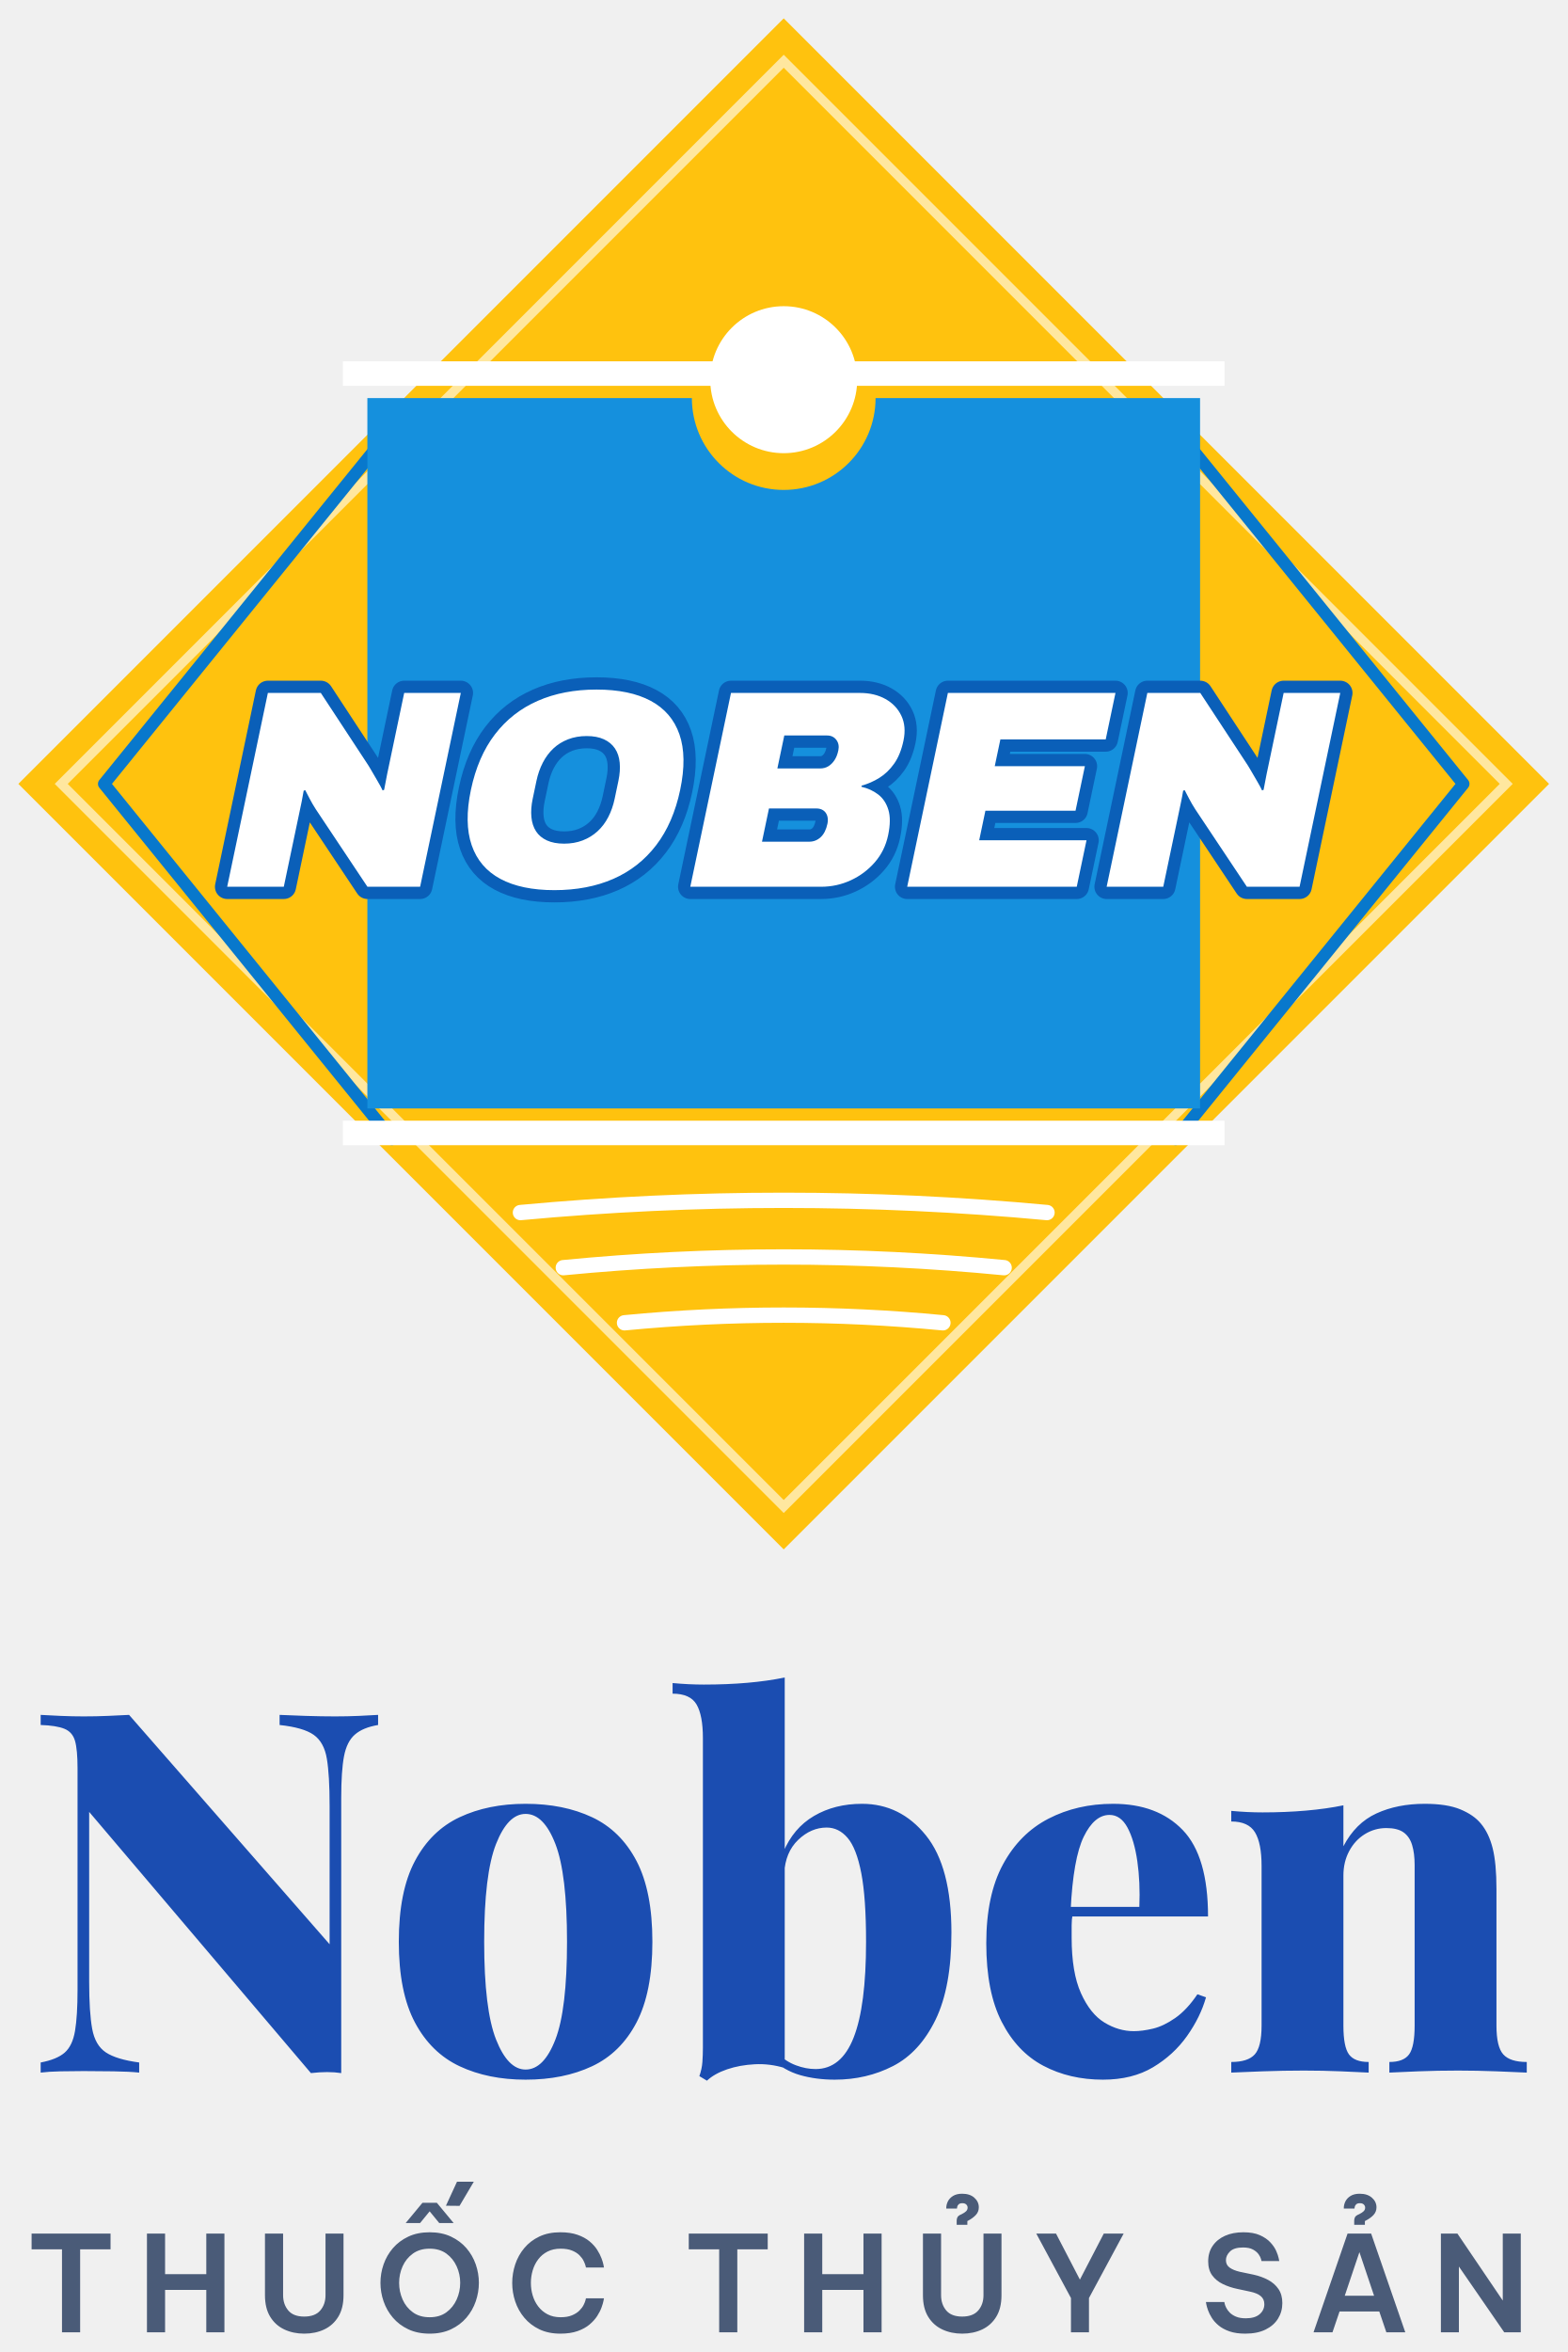
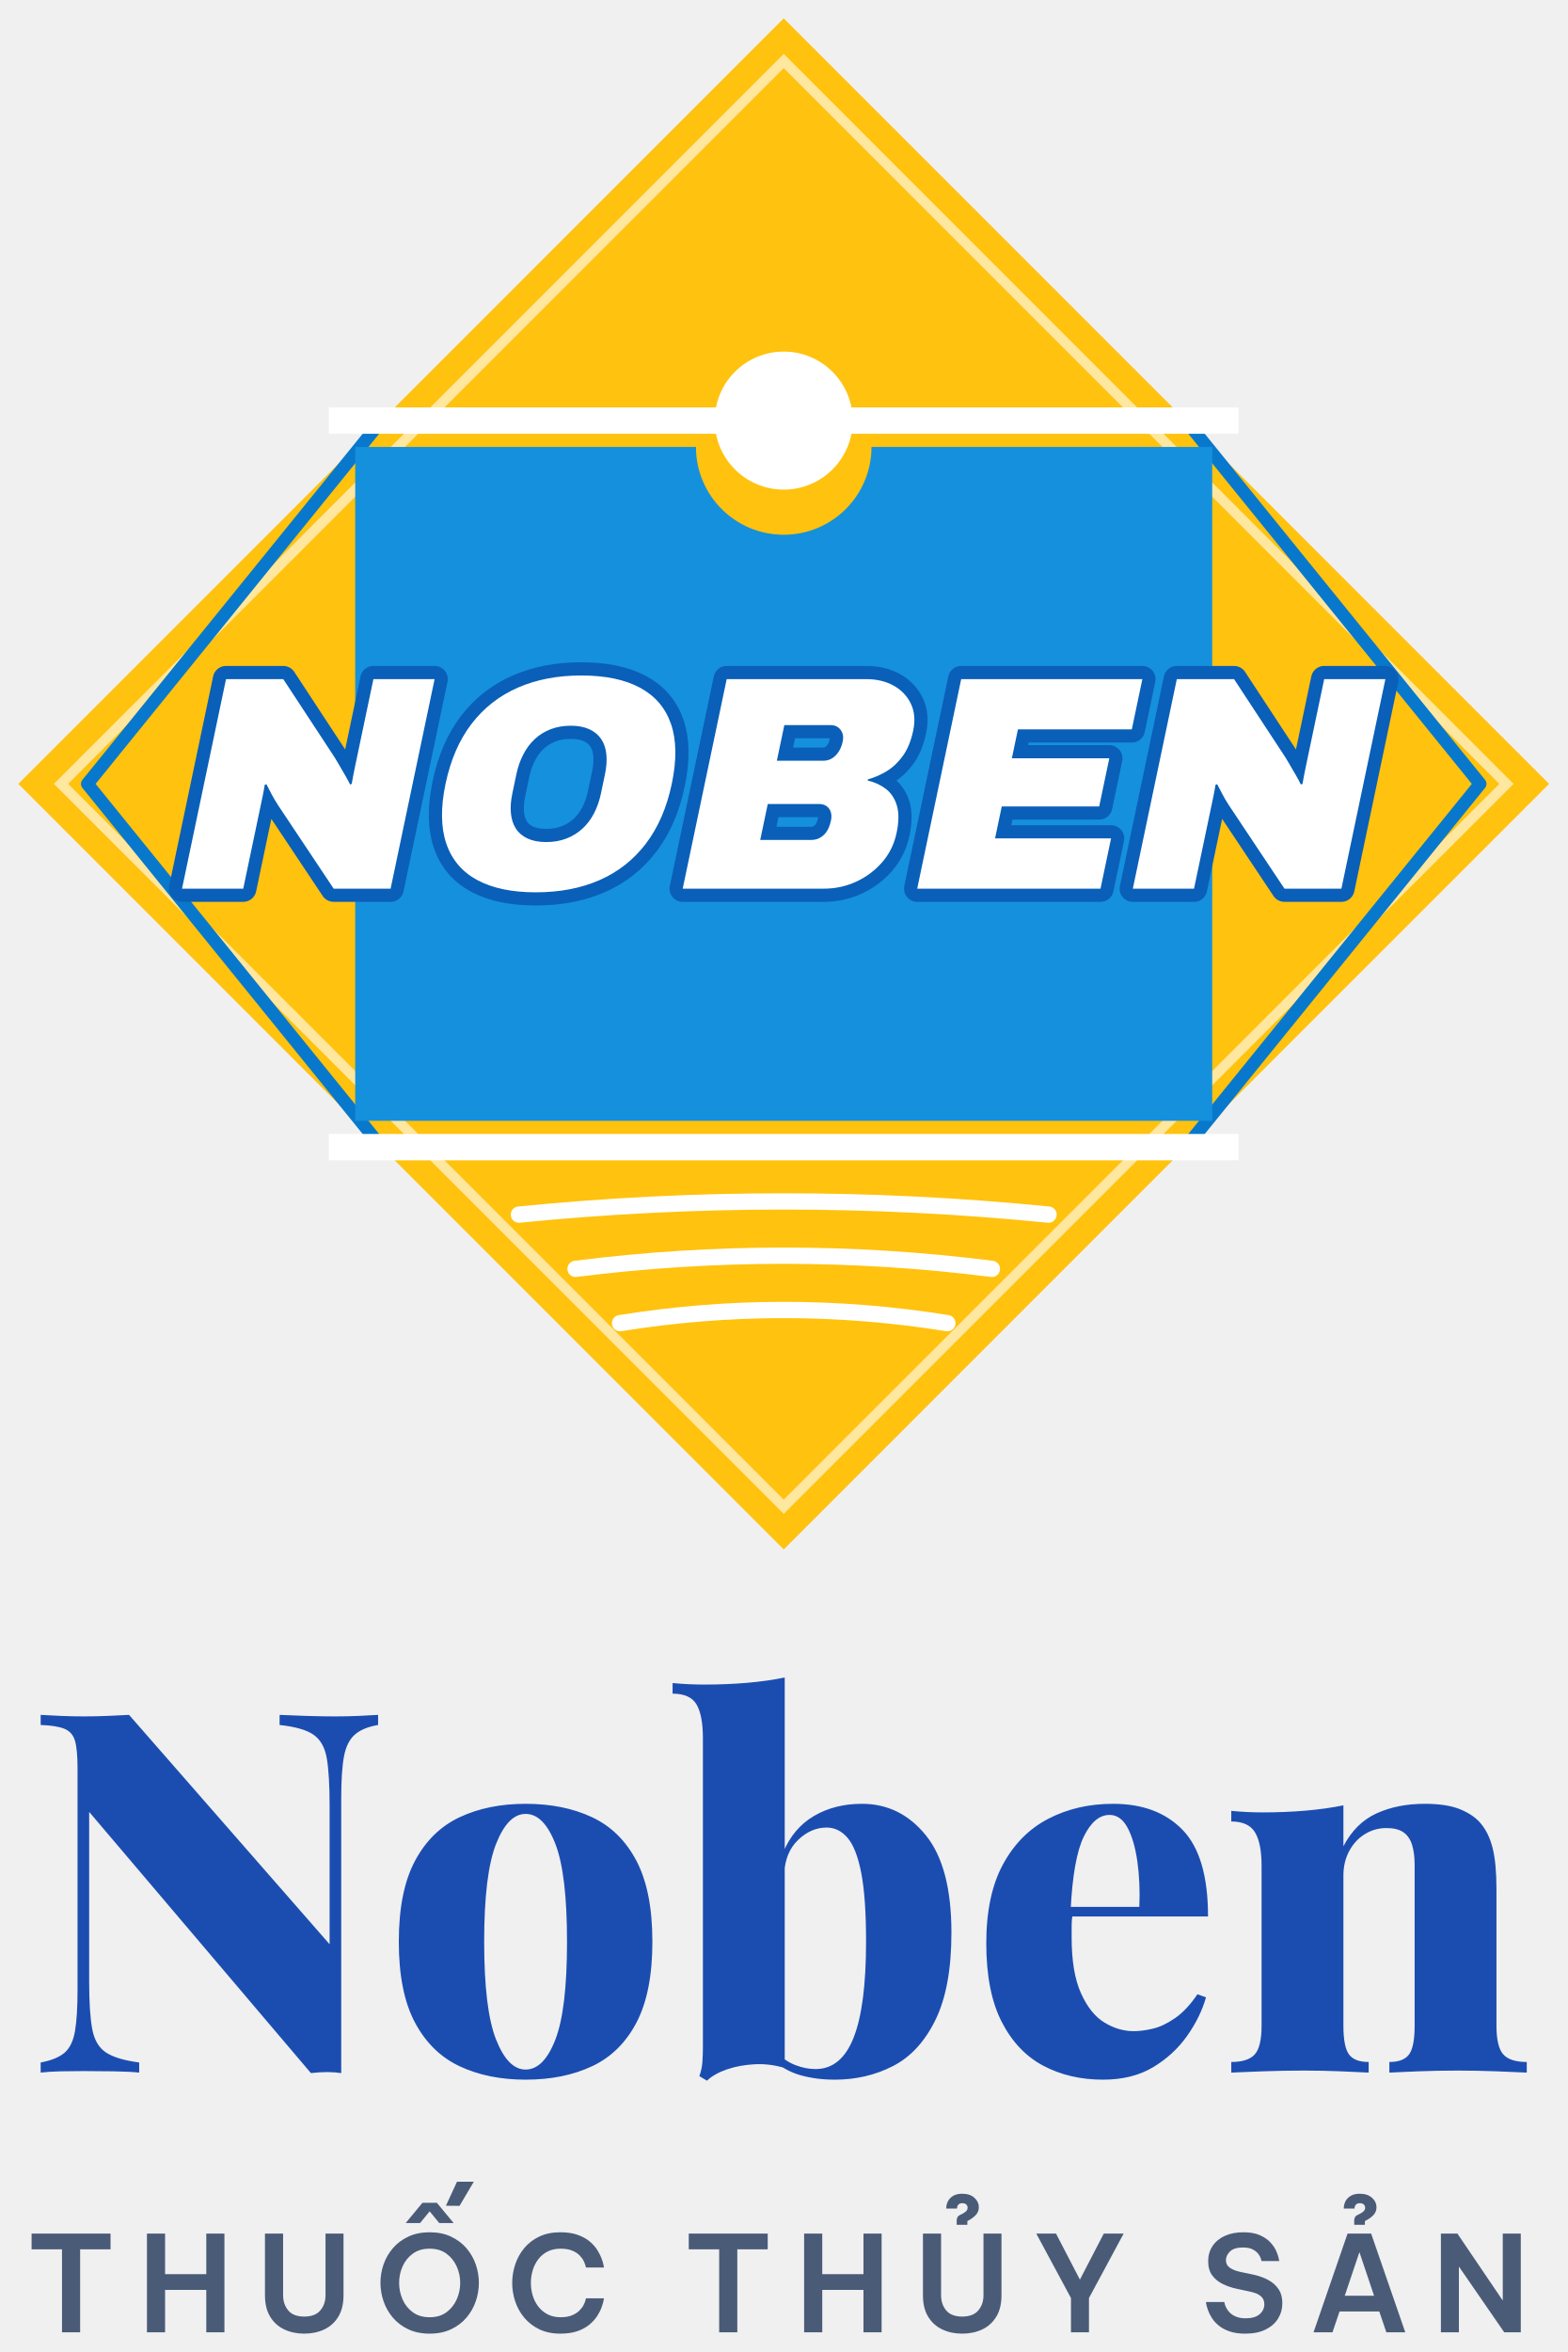
<svg xmlns="http://www.w3.org/2000/svg" viewBox="0 0 512 768.12" width="512" height="768.12">
  <g id="bieu-tuong" transform="translate(0 0)">
    <path d="M256 6 L506 256 L256 506 L6 256 Z" fill="#ffc20e" />
-     <path d="M256 20 L492 256 L256 492 L20 256 Z" fill="none" stroke="#ffe79f" stroke-width="3" />
-     <path d="M384 140 L478 256 L384 372 M128 140 L34 256 L128 372" fill="none" stroke="#0878cc" stroke-width="4" stroke-linejoin="round" stroke-linecap="round" />
-     <path d="M112 122 H400 M112 370 H400" stroke="#fff" stroke-width="8" />
-     <path d="M120 130 H226 A30 30 0 0 0 286 130 H392 V362 H120 Z" fill="#1590dd" />
-     <circle cx="256" cy="124" r="24" fill="#fff" />
-     <g transform="translate(67.4 289.6)">
-       <path d="M6.808 0.0 20.1 -63.296H37.396L52.312 -40.572Q52.947 -39.652 53.96 -37.904Q54.973 -36.156 56.022 -34.362Q57.071 -32.568 57.575 -31.464L58.074 -31.648Q58.523 -34.224 59.054 -36.754Q59.586 -39.284 59.856 -40.572L64.628 -63.296H83.12L69.828 0.0H52.624L35.765 -25.3Q34.587 -27.14 33.802 -28.658Q33.017 -30.176 32.295 -31.556L31.796 -31.372Q31.521 -29.624 31.154 -27.876Q30.787 -26.128 30.613 -25.3L25.3 0.0Z M113.676 1.104Q102.912 1.104 96.049 -2.576Q89.186 -6.256 86.674 -13.57Q84.162 -20.884 86.422 -31.648Q88.702 -42.504 94.276 -49.772Q99.85 -57.04 108.259 -60.72Q116.668 -64.4 127.432 -64.4Q138.288 -64.4 145.151 -60.72Q152.014 -57.04 154.536 -49.772Q157.058 -42.504 154.778 -31.648Q152.518 -20.884 146.934 -13.57Q141.35 -6.256 132.941 -2.576Q124.532 1.104 113.676 1.104ZM116.864 -14.076Q120.176 -14.076 122.928 -15.134Q125.68 -16.192 127.788 -18.124Q129.896 -20.056 131.294 -22.77Q132.692 -25.484 133.368 -28.704L134.604 -34.592Q135.281 -37.812 135.022 -40.526Q134.764 -43.24 133.468 -45.172Q132.172 -47.104 129.864 -48.162Q127.556 -49.22 124.244 -49.22Q120.932 -49.22 118.18 -48.162Q115.428 -47.104 113.366 -45.172Q111.304 -43.24 109.906 -40.526Q108.509 -37.812 107.832 -34.592L106.596 -28.704Q105.92 -25.484 106.178 -22.77Q106.436 -20.056 107.686 -18.124Q108.936 -16.192 111.244 -15.134Q113.552 -14.076 116.864 -14.076Z M158.08 0.0 171.372 -63.296H213.508Q218.292 -63.296 221.833 -61.318Q225.373 -59.34 227.031 -55.844Q228.689 -52.348 227.723 -47.748Q226.757 -43.148 224.667 -40.204Q222.577 -37.26 219.827 -35.558Q217.078 -33.856 214.052 -33.028L213.975 -32.66Q217.132 -31.924 219.469 -30.13Q221.807 -28.336 222.786 -25.116Q223.766 -21.896 222.704 -16.836Q221.641 -11.776 218.365 -8.004Q215.089 -4.232 210.504 -2.116Q205.92 0.0 200.768 0.0ZM181.503 -14.72H196.959Q199.075 -14.72 200.672 -16.192Q202.269 -17.664 202.888 -20.608Q203.177 -21.988 202.821 -23.138Q202.464 -24.288 201.542 -24.932Q200.619 -25.576 199.239 -25.576H183.783ZM186.526 -38.64H200.51Q201.982 -38.64 203.139 -39.33Q204.296 -40.02 205.165 -41.308Q206.033 -42.596 206.439 -44.528Q206.864 -46.552 205.783 -47.978Q204.703 -49.404 202.771 -49.404H188.787Z M228.932 0.0 242.224 -63.296H296.964L293.776 -48.116H259.368L257.533 -39.376H286.973L283.92 -24.84H254.48L252.452 -15.18H287.504L284.316 0.0Z M294.08 0.0 307.372 -63.296H324.668L339.584 -40.572Q340.219 -39.652 341.232 -37.904Q342.245 -36.156 343.294 -34.362Q344.343 -32.568 344.847 -31.464L345.346 -31.648Q345.795 -34.224 346.326 -36.754Q346.858 -39.284 347.128 -40.572L351.9 -63.296H370.392L357.1 0.0H339.896L323.037 -25.3Q321.859 -27.14 321.074 -28.658Q320.289 -30.176 319.567 -31.556L319.068 -31.372Q318.793 -29.624 318.426 -27.876Q318.059 -26.128 317.885 -25.3L312.572 0.0Z" fill="none" stroke="#0a5fb8" stroke-width="8" stroke-linejoin="round" />
+     <path d="M256 19.93 L492.07 256 L256 492.07 L19.93 256 Z" fill="none" stroke="#ffe79f" stroke-width="3.29" />
+     <path d="M387.36 137.36 L483.46 256 L387.36 374.64 M124.64 137.36 L28.54 256 L124.64 374.64" fill="none" stroke="#0878cc" stroke-width="4.18" stroke-linejoin="round" stroke-linecap="round" />
+     <path d="M107.42 137.36 H404.58 M107.42 374.64 H404.58" stroke="#fff" stroke-width="8.61" />
+     <path d="M116.03 145.97 H227.33 A28.67 28.67 0 0 0 284.67 145.97 H395.97 V366.03 H116.03 Z" fill="#1590dd" />
+     <circle cx="256" cy="137.36" r="22.54" fill="#fff" />
+     <g transform="translate(52.1 290.22) scale(1.08111)">
+       <path d="M6.808 0.0 20.1 -63.296H37.396L52.312 -40.572Q52.947 -39.652 53.96 -37.904Q54.973 -36.156 56.022 -34.362Q57.071 -32.568 57.575 -31.464L58.074 -31.648Q58.523 -34.224 59.054 -36.754Q59.586 -39.284 59.856 -40.572L64.628 -63.296H83.12L69.828 0.0H52.624L35.765 -25.3Q34.587 -27.14 33.802 -28.658Q33.017 -30.176 32.295 -31.556L31.796 -31.372Q31.521 -29.624 31.154 -27.876Q30.787 -26.128 30.613 -25.3L25.3 0.0Z M113.676 1.104Q102.912 1.104 96.049 -2.576Q89.186 -6.256 86.674 -13.57Q84.162 -20.884 86.422 -31.648Q88.702 -42.504 94.276 -49.772Q99.85 -57.04 108.259 -60.72Q116.668 -64.4 127.432 -64.4Q138.288 -64.4 145.151 -60.72Q152.014 -57.04 154.536 -49.772Q157.058 -42.504 154.778 -31.648Q152.518 -20.884 146.934 -13.57Q141.35 -6.256 132.941 -2.576Q124.532 1.104 113.676 1.104ZM116.864 -14.076Q120.176 -14.076 122.928 -15.134Q125.68 -16.192 127.788 -18.124Q129.896 -20.056 131.294 -22.77Q132.692 -25.484 133.368 -28.704L134.604 -34.592Q135.281 -37.812 135.022 -40.526Q134.764 -43.24 133.468 -45.172Q132.172 -47.104 129.864 -48.162Q127.556 -49.22 124.244 -49.22Q120.932 -49.22 118.18 -48.162Q115.428 -47.104 113.366 -45.172Q111.304 -43.24 109.906 -40.526Q108.509 -37.812 107.832 -34.592L106.596 -28.704Q105.92 -25.484 106.178 -22.77Q106.436 -20.056 107.686 -18.124Q108.936 -16.192 111.244 -15.134Q113.552 -14.076 116.864 -14.076Z M158.08 0.0 171.372 -63.296H213.508Q218.292 -63.296 221.833 -61.318Q225.373 -59.34 227.031 -55.844Q228.689 -52.348 227.723 -47.748Q226.757 -43.148 224.667 -40.204Q222.577 -37.26 219.827 -35.558Q217.078 -33.856 214.052 -33.028L213.975 -32.66Q217.132 -31.924 219.469 -30.13Q221.807 -28.336 222.786 -25.116Q223.766 -21.896 222.704 -16.836Q221.641 -11.776 218.365 -8.004Q215.089 -4.232 210.504 -2.116Q205.92 0.0 200.768 0.0ZM181.503 -14.72H196.959Q199.075 -14.72 200.672 -16.192Q202.269 -17.664 202.888 -20.608Q203.177 -21.988 202.821 -23.138Q202.464 -24.288 201.542 -24.932Q200.619 -25.576 199.239 -25.576H183.783ZM186.526 -38.64H200.51Q201.982 -38.64 203.139 -39.33Q204.296 -40.02 205.165 -41.308Q206.033 -42.596 206.439 -44.528Q206.864 -46.552 205.783 -47.978Q204.703 -49.404 202.771 -49.404H188.787Z M228.932 0.0 242.224 -63.296H296.964L293.776 -48.116H259.368L257.533 -39.376H286.973L283.92 -24.84H254.48L252.452 -15.18H287.504L284.316 0.0Z M294.08 0.0 307.372 -63.296H324.668L339.584 -40.572Q340.219 -39.652 341.232 -37.904Q342.245 -36.156 343.294 -34.362Q344.343 -32.568 344.847 -31.464L345.346 -31.648Q345.795 -34.224 346.326 -36.754Q346.858 -39.284 347.128 -40.572L351.9 -63.296H370.392L357.1 0.0H339.896L323.037 -25.3Q321.859 -27.14 321.074 -28.658Q320.289 -30.176 319.567 -31.556L319.068 -31.372Q318.793 -29.624 318.426 -27.876Q318.059 -26.128 317.885 -25.3L312.572 0.0Z" fill="none" stroke="#0a5fb8" stroke-width="7.96" stroke-linejoin="round" />
      <path d="M6.808 0.0 20.1 -63.296H37.396L52.312 -40.572Q52.947 -39.652 53.96 -37.904Q54.973 -36.156 56.022 -34.362Q57.071 -32.568 57.575 -31.464L58.074 -31.648Q58.523 -34.224 59.054 -36.754Q59.586 -39.284 59.856 -40.572L64.628 -63.296H83.12L69.828 0.0H52.624L35.765 -25.3Q34.587 -27.14 33.802 -28.658Q33.017 -30.176 32.295 -31.556L31.796 -31.372Q31.521 -29.624 31.154 -27.876Q30.787 -26.128 30.613 -25.3L25.3 0.0Z M113.676 1.104Q102.912 1.104 96.049 -2.576Q89.186 -6.256 86.674 -13.57Q84.162 -20.884 86.422 -31.648Q88.702 -42.504 94.276 -49.772Q99.85 -57.04 108.259 -60.72Q116.668 -64.4 127.432 -64.4Q138.288 -64.4 145.151 -60.72Q152.014 -57.04 154.536 -49.772Q157.058 -42.504 154.778 -31.648Q152.518 -20.884 146.934 -13.57Q141.35 -6.256 132.941 -2.576Q124.532 1.104 113.676 1.104ZM116.864 -14.076Q120.176 -14.076 122.928 -15.134Q125.68 -16.192 127.788 -18.124Q129.896 -20.056 131.294 -22.77Q132.692 -25.484 133.368 -28.704L134.604 -34.592Q135.281 -37.812 135.022 -40.526Q134.764 -43.24 133.468 -45.172Q132.172 -47.104 129.864 -48.162Q127.556 -49.22 124.244 -49.22Q120.932 -49.22 118.18 -48.162Q115.428 -47.104 113.366 -45.172Q111.304 -43.24 109.906 -40.526Q108.509 -37.812 107.832 -34.592L106.596 -28.704Q105.92 -25.484 106.178 -22.77Q106.436 -20.056 107.686 -18.124Q108.936 -16.192 111.244 -15.134Q113.552 -14.076 116.864 -14.076Z M158.08 0.0 171.372 -63.296H213.508Q218.292 -63.296 221.833 -61.318Q225.373 -59.34 227.031 -55.844Q228.689 -52.348 227.723 -47.748Q226.757 -43.148 224.667 -40.204Q222.577 -37.26 219.827 -35.558Q217.078 -33.856 214.052 -33.028L213.975 -32.66Q217.132 -31.924 219.469 -30.13Q221.807 -28.336 222.786 -25.116Q223.766 -21.896 222.704 -16.836Q221.641 -11.776 218.365 -8.004Q215.089 -4.232 210.504 -2.116Q205.92 0.0 200.768 0.0ZM181.503 -14.72H196.959Q199.075 -14.72 200.672 -16.192Q202.269 -17.664 202.888 -20.608Q203.177 -21.988 202.821 -23.138Q202.464 -24.288 201.542 -24.932Q200.619 -25.576 199.239 -25.576H183.783ZM186.526 -38.64H200.51Q201.982 -38.64 203.139 -39.33Q204.296 -40.02 205.165 -41.308Q206.033 -42.596 206.439 -44.528Q206.864 -46.552 205.783 -47.978Q204.703 -49.404 202.771 -49.404H188.787Z M228.932 0.0 242.224 -63.296H296.964L293.776 -48.116H259.368L257.533 -39.376H286.973L283.92 -24.84H254.48L252.452 -15.18H287.504L284.316 0.0Z M294.08 0.0 307.372 -63.296H324.668L339.584 -40.572Q340.219 -39.652 341.232 -37.904Q342.245 -36.156 343.294 -34.362Q344.343 -32.568 344.847 -31.464L345.346 -31.648Q345.795 -34.224 346.326 -36.754Q346.858 -39.284 347.128 -40.572L351.9 -63.296H370.392L357.1 0.0H339.896L323.037 -25.3Q321.859 -27.14 321.074 -28.658Q320.289 -30.176 319.567 -31.556L319.068 -31.372Q318.793 -29.624 318.426 -27.876Q318.059 -26.128 317.885 -25.3L312.572 0.0Z" fill="#fff" />
    </g>
-     <path d="M170 396 Q256 388 342 396 M184 414 Q256 407 328 414 M204 432 Q256 427 308 432" fill="none" stroke="#fff" stroke-width="5" stroke-linecap="round" />
+     <path d="M169.5 396.67 Q256 388.06 342.5 396.67 M188 414.39 Q256 405.78 324 414.39 M202.54 432.12 Q256 423.5 309.46 432.12" fill="none" stroke="#fff" stroke-width="5.32" stroke-linecap="round" />
  </g>
  <g id="chu">
    <path fill="#1b4db1" d="M123.505 560.05V563.35Q118.555 564.175 115.915 566.485Q113.275 568.795 112.368 573.58Q111.46 578.365 111.46 587.11V677.035Q109.315 676.705 106.84 676.705Q104.365 676.705 101.56 677.035L29.125 591.73V647.17Q29.125 657.235 30.115 662.598Q31.105 667.96 34.57 670.27Q38.035 672.58 45.46 673.57V676.87Q42.325 676.54 37.127 676.457Q31.93 676.375 27.31 676.375Q23.68 676.375 19.802 676.457Q15.925 676.54 13.285 676.87V673.57Q18.565 672.58 21.122 670.352Q23.68 668.125 24.505 663.257Q25.33 658.39 25.33 649.81V577.54Q25.33 571.435 24.505 568.547Q23.68 565.66 21.04 564.587Q18.4 563.515 13.285 563.35V560.05Q15.925 560.215 19.802 560.38Q23.68 560.545 27.31 560.545Q31.435 560.545 35.23 560.38Q39.025 560.215 42.16 560.05L107.665 634.96V589.75Q107.665 579.685 106.757 574.322Q105.85 568.96 102.468 566.567Q99.085 564.175 91.33 563.35V560.05Q94.63 560.215 99.828 560.38Q105.025 560.545 109.48 560.545Q113.44 560.545 117.235 560.38Q121.03 560.215 123.505 560.05ZM171.685 589.09Q184.06 589.09 193.382 593.463Q202.705 597.835 207.902 607.735Q213.1 617.635 213.1 634.135Q213.1 650.635 207.902 660.535Q202.705 670.435 193.382 674.808Q184.06 679.18 171.685 679.18Q159.475 679.18 150.152 674.808Q140.83 670.435 135.55 660.535Q130.27 650.635 130.27 634.135Q130.27 617.635 135.55 607.735Q140.83 597.835 150.152 593.463Q159.475 589.09 171.685 589.09ZM171.685 592.39Q165.91 592.39 162.032 602.207Q158.155 612.025 158.155 634.135Q158.155 656.245 162.032 666.062Q165.91 675.88 171.685 675.88Q177.625 675.88 181.42 666.062Q185.215 656.245 185.215 634.135Q185.215 612.025 181.42 602.207Q177.625 592.39 171.685 592.39ZM281.575 589.09Q294.115 589.09 302.447 599.403Q310.78 609.715 310.78 631.165Q310.78 648.985 305.582 659.628Q300.385 670.27 291.722 674.725Q283.06 679.18 272.665 679.18Q266.56 679.18 261.363 677.695Q256.165 676.21 251.875 672.25L254.02 670.6Q256.66 673.24 259.96 674.477Q263.26 675.715 266.395 675.715Q274.81 675.715 278.852 665.403Q282.895 655.09 282.895 634.135Q282.895 619.78 281.327 611.695Q279.76 603.61 276.873 600.227Q273.985 596.845 270.025 596.845Q264.91 596.845 260.702 600.888Q256.495 604.93 256.165 611.86L255.835 604.93Q259.135 597.01 265.9 593.05Q272.665 589.09 281.575 589.09ZM256.33 547.84V675.385Q251.545 673.9 246.595 674.148Q241.645 674.395 237.52 675.798Q233.395 677.2 230.92 679.51L228.445 678.025Q229.27 675.715 229.435 673.405Q229.6 671.095 229.6 668.785V567.64Q229.6 560.215 227.538 556.668Q225.475 553.12 219.7 553.12V549.655Q224.98 550.15 229.93 550.15Q237.52 550.15 244.12 549.572Q250.72 548.995 256.33 547.84ZM363.58 589.09Q378.1 589.09 386.35 597.67Q394.6 606.25 394.6 625.885H341.635L341.47 622.75H372.16Q372.49 614.665 371.5 607.817Q370.51 600.97 368.283 596.845Q366.055 592.72 362.425 592.72Q357.475 592.72 354.01 599.815Q350.545 606.91 349.72 623.905L350.38 625.06Q350.05 626.875 350.05 628.773Q350.05 630.67 350.05 632.815Q350.05 644.2 353.103 650.965Q356.155 657.73 360.775 660.535Q365.395 663.34 370.345 663.34Q373.15 663.34 376.615 662.515Q380.08 661.69 383.875 659.05Q387.67 656.41 391.135 651.295L393.94 652.285Q392.125 658.72 387.752 664.908Q383.38 671.095 376.615 675.138Q369.85 679.18 360.28 679.18Q349.39 679.18 340.81 674.642Q332.23 670.105 327.197 660.288Q322.165 650.47 322.165 634.63Q322.165 618.955 327.61 608.89Q333.055 598.825 342.46 593.957Q351.865 589.09 363.58 589.09ZM465.385 589.09Q472.645 589.09 477.017 590.905Q481.39 592.72 483.7 595.525Q486.34 598.66 487.577 603.61Q488.815 608.56 488.815 616.975V661.525Q488.815 668.455 491.043 670.93Q493.27 673.405 498.715 673.405V676.87Q495.415 676.705 488.897 676.457Q482.38 676.21 476.275 676.21Q469.51 676.21 463.24 676.457Q456.97 676.705 453.835 676.87V673.405Q458.455 673.405 460.27 670.93Q462.085 668.455 462.085 661.525V609.055Q462.085 605.26 461.26 602.538Q460.435 599.815 458.455 598.413Q456.475 597.01 452.845 597.01Q449.05 597.01 445.832 598.99Q442.615 600.97 440.717 604.518Q438.82 608.065 438.82 612.52V661.525Q438.82 668.455 440.635 670.93Q442.45 673.405 447.07 673.405V676.87Q443.935 676.705 437.995 676.457Q432.055 676.21 425.95 676.21Q419.185 676.21 412.42 676.457Q405.655 676.705 402.19 676.87V673.405Q407.635 673.405 409.862 670.93Q412.09 668.455 412.09 661.525V609.385Q412.09 601.96 409.945 598.413Q407.8 594.865 402.19 594.865V591.4Q407.47 591.895 412.42 591.895Q419.845 591.895 426.527 591.317Q433.21 590.74 438.82 589.585V602.95Q442.78 595.36 449.627 592.225Q456.475 589.09 465.385 589.09Z" />
    <path fill="#4a5b78" d="M20.253 761.689V734.595H10.322V729.455H36.109V734.595H26.177V761.689ZM48.001 761.689V729.455H53.925V742.697H67.385V729.455H73.309V761.689H67.385V747.837H53.925V761.689ZM99.358 762.125Q95.786 762.125 92.868 760.753Q89.949 759.381 88.25 756.593Q86.552 753.805 86.552 749.58V729.455H92.476V749.58Q92.476 752.542 94.153 754.545Q95.83 756.549 99.358 756.549Q102.93 756.549 104.629 754.545Q106.328 752.542 106.328 749.58V729.455H112.208V749.58Q112.208 753.805 110.51 756.593Q108.811 759.381 105.914 760.753Q103.017 762.125 99.358 762.125ZM150.106 720.394 145.663 720.351 149.278 712.51H154.767ZM132.507 726.014 137.996 719.392H142.7L148.189 726.014H143.485L140.348 722.18L137.212 726.014ZM140.348 762.125Q136.384 762.125 133.379 760.709Q130.373 759.293 128.347 756.919Q126.322 754.545 125.298 751.583Q124.275 748.621 124.275 745.528Q124.275 742.436 125.298 739.495Q126.322 736.555 128.347 734.203Q130.373 731.851 133.379 730.435Q136.384 729.019 140.348 729.019Q144.312 729.019 147.318 730.435Q150.323 731.851 152.349 734.203Q154.375 736.555 155.398 739.495Q156.422 742.436 156.422 745.528Q156.422 748.621 155.398 751.583Q154.375 754.545 152.349 756.919Q150.323 759.293 147.318 760.709Q144.312 762.125 140.348 762.125ZM140.348 756.767Q143.615 756.767 145.815 755.155Q148.015 753.544 149.169 750.973Q150.323 748.403 150.323 745.528Q150.323 742.697 149.169 740.149Q148.015 737.601 145.815 735.989Q143.615 734.377 140.348 734.377Q137.081 734.377 134.86 735.989Q132.638 737.601 131.506 740.149Q130.373 742.697 130.373 745.528Q130.373 748.403 131.506 750.973Q132.638 753.544 134.86 755.155Q137.081 756.767 140.348 756.767ZM183.037 762.125Q179.117 762.125 176.176 760.709Q173.236 759.293 171.254 756.919Q169.272 754.545 168.292 751.605Q167.312 748.665 167.312 745.572Q167.312 742.479 168.292 739.517Q169.272 736.555 171.254 734.181Q173.236 731.807 176.176 730.413Q179.117 729.019 183.037 729.019Q186.304 729.019 188.656 729.847Q191.008 730.675 192.577 731.981Q194.145 733.288 195.081 734.769Q196.018 736.25 196.497 737.557Q196.976 738.864 197.129 739.691Q197.281 740.519 197.281 740.519H191.401Q191.401 740.519 191.248 739.909Q191.096 739.299 190.638 738.363Q190.181 737.426 189.266 736.512Q188.351 735.597 186.849 734.987Q185.346 734.377 183.124 734.377Q180.685 734.377 178.855 735.314Q177.026 736.25 175.806 737.862Q174.586 739.474 173.998 741.477Q173.41 743.481 173.41 745.572Q173.41 747.663 173.998 749.645Q174.586 751.627 175.806 753.239Q177.026 754.85 178.855 755.809Q180.685 756.767 183.124 756.767Q185.346 756.767 186.849 756.135Q188.351 755.504 189.266 754.589Q190.181 753.674 190.638 752.759Q191.096 751.845 191.248 751.213Q191.401 750.581 191.401 750.581H197.281Q197.281 750.581 197.129 751.409Q196.976 752.237 196.497 753.565Q196.018 754.894 195.081 756.353Q194.145 757.812 192.577 759.141Q191.008 760.47 188.656 761.297Q186.304 762.125 183.037 762.125ZM234.917 761.689V734.595H224.985V729.455H250.773V734.595H240.841V761.689ZM262.665 761.689V729.455H268.589V742.697H282.049V729.455H287.973V761.689H282.049V747.837H268.589V761.689ZM312.497 726.58V725.186Q312.497 724.663 312.715 724.184Q312.933 723.705 313.499 723.4L314.153 723.095Q315.111 722.616 315.59 722.137Q316.069 721.658 316.069 720.961Q316.069 720.394 315.634 719.959Q315.198 719.523 314.37 719.523Q313.543 719.523 313.151 719.893Q312.759 720.264 312.672 720.699Q312.584 721.135 312.584 721.266H309.1Q309.056 720.133 309.579 719.022Q310.102 717.911 311.278 717.171Q312.454 716.43 314.283 716.43Q316.81 716.43 318.269 717.737Q319.728 719.044 319.728 720.874Q319.728 722.311 318.77 723.356Q317.812 724.402 316.156 725.273L315.982 725.36V726.58ZM314.283 762.125Q310.711 762.125 307.793 760.753Q304.874 759.381 303.175 756.593Q301.477 753.805 301.477 749.58V729.455H307.401V749.58Q307.401 752.542 309.078 754.545Q310.755 756.549 314.283 756.549Q317.855 756.549 319.554 754.545Q321.253 752.542 321.253 749.58V729.455H327.133V749.58Q327.133 753.805 325.435 756.593Q323.736 759.381 320.839 760.753Q317.942 762.125 314.283 762.125ZM349.828 761.689V750.494L338.503 729.455H344.95L352.747 744.483L360.544 729.455H367.034L355.709 750.494V761.689ZM406.761 762.125Q403.756 762.125 401.621 761.384Q399.487 760.644 398.071 759.468Q396.655 758.292 395.828 756.963Q395 755.634 394.586 754.458Q394.172 753.282 394.042 752.542Q393.911 751.801 393.911 751.801H399.922Q399.922 751.801 400.031 752.324Q400.14 752.847 400.532 753.652Q400.924 754.458 401.686 755.242Q402.449 756.026 403.734 756.571Q405.019 757.115 406.935 757.115Q409.897 757.115 411.444 755.787Q412.99 754.458 412.99 752.498Q412.99 750.843 411.814 749.863Q410.638 748.883 408.329 748.403L404.06 747.489Q401.578 746.966 399.421 745.921Q397.265 744.875 395.958 743.089Q394.651 741.303 394.651 738.515Q394.651 735.597 396.111 733.462Q397.57 731.328 400.14 730.174Q402.71 729.019 406.151 729.019Q409.418 729.019 411.553 729.978Q413.687 730.936 414.972 732.33Q416.257 733.724 416.867 735.118Q417.477 736.512 417.673 737.47Q417.869 738.428 417.869 738.428H412.075Q412.075 738.428 411.901 737.753Q411.727 737.078 411.117 736.207Q410.507 735.335 409.288 734.66Q408.068 733.985 406.021 733.985Q403.102 733.985 401.774 735.292Q400.445 736.599 400.445 738.123Q400.445 739.691 401.665 740.563Q402.884 741.434 404.932 741.913L409.505 742.871Q412.075 743.438 414.21 744.57Q416.344 745.703 417.608 747.554Q418.871 749.405 418.871 752.15Q418.871 754.937 417.477 757.203Q416.083 759.468 413.382 760.796Q410.682 762.125 406.761 762.125ZM442.35 726.58V725.186Q442.35 724.663 442.567 724.184Q442.785 723.705 443.352 723.4L444.005 723.095Q444.963 722.616 445.442 722.137Q445.922 721.658 445.922 720.961Q445.922 720.394 445.486 719.959Q445.05 719.523 444.223 719.523Q443.395 719.523 443.003 719.893Q442.611 720.264 442.524 720.699Q442.437 721.135 442.437 721.266H438.952Q438.908 720.133 439.431 719.022Q439.954 717.911 441.13 717.171Q442.306 716.43 444.136 716.43Q446.662 716.43 448.143 717.737Q449.624 719.044 449.624 720.874Q449.624 722.311 448.666 723.356Q447.708 724.402 446.009 725.273L445.834 725.36V726.58ZM429.064 761.689 440.172 729.455H447.882L459.033 761.689H452.848L450.539 754.894H437.558L435.249 761.689ZM439.257 749.754H448.84L444.049 735.51ZM470.664 761.689V729.455H476.065L490.876 751.322V729.455H496.756V761.689H491.355L476.544 740.214V761.689Z" />
  </g>
</svg>
